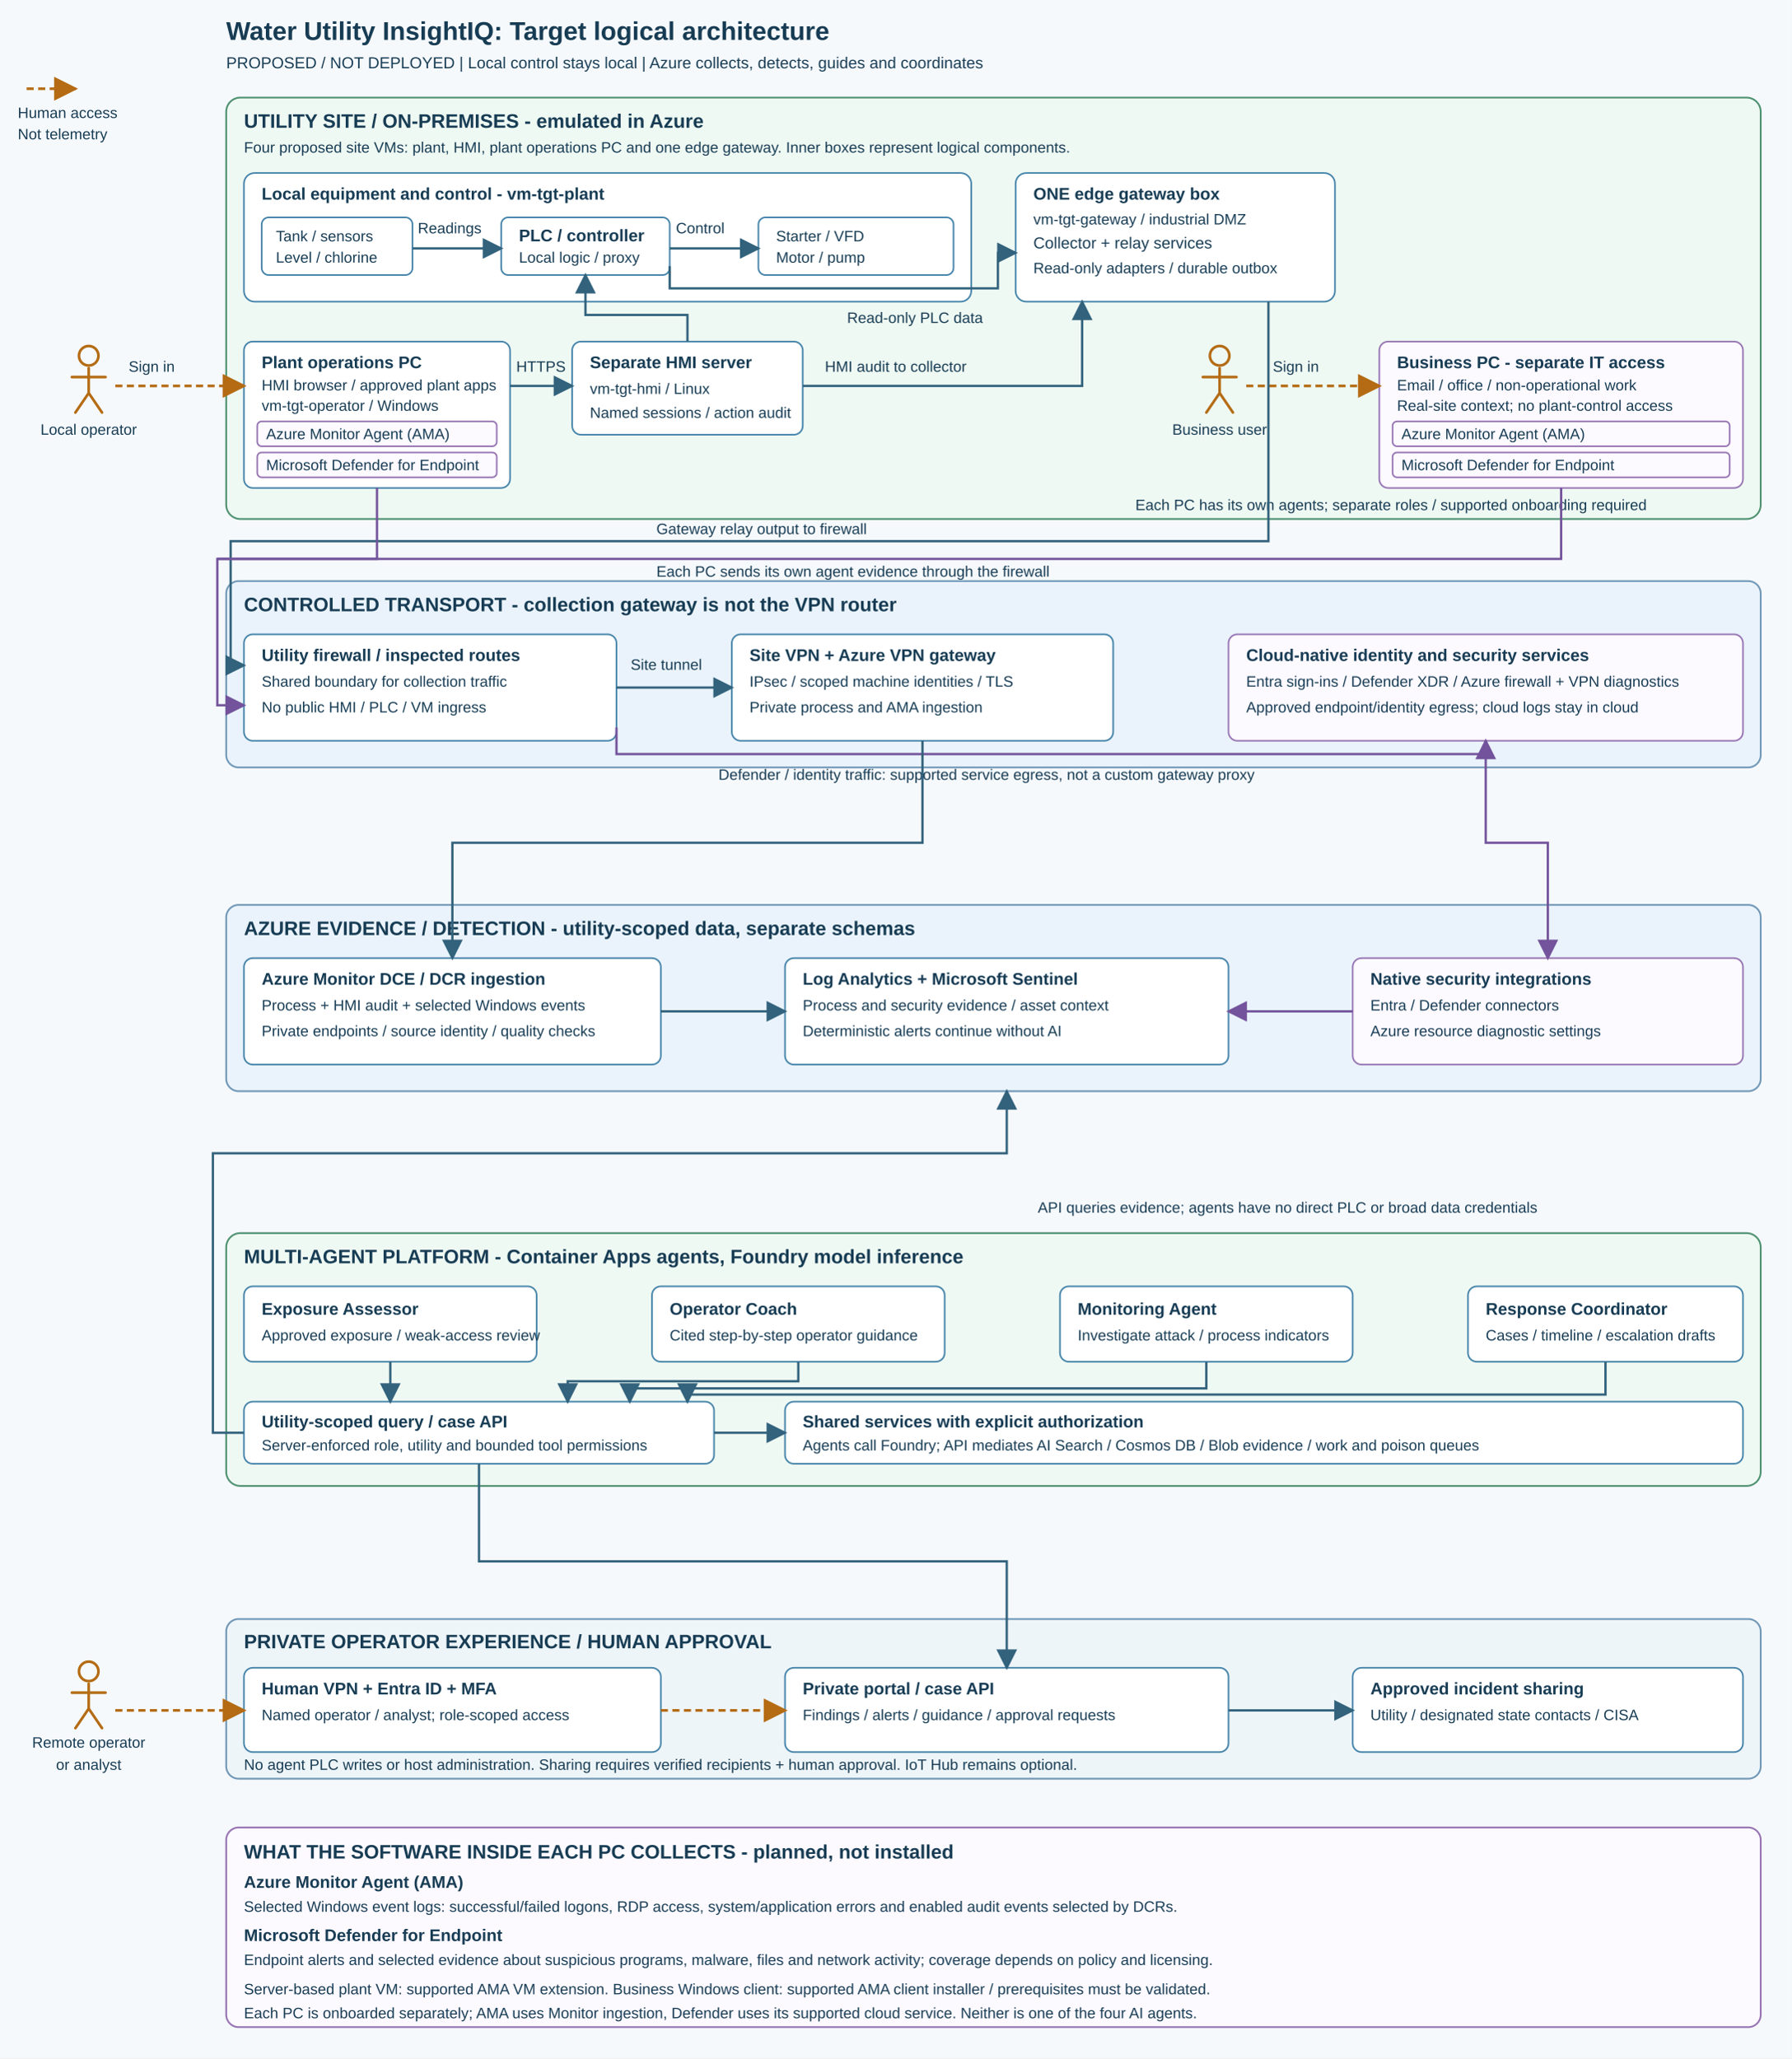
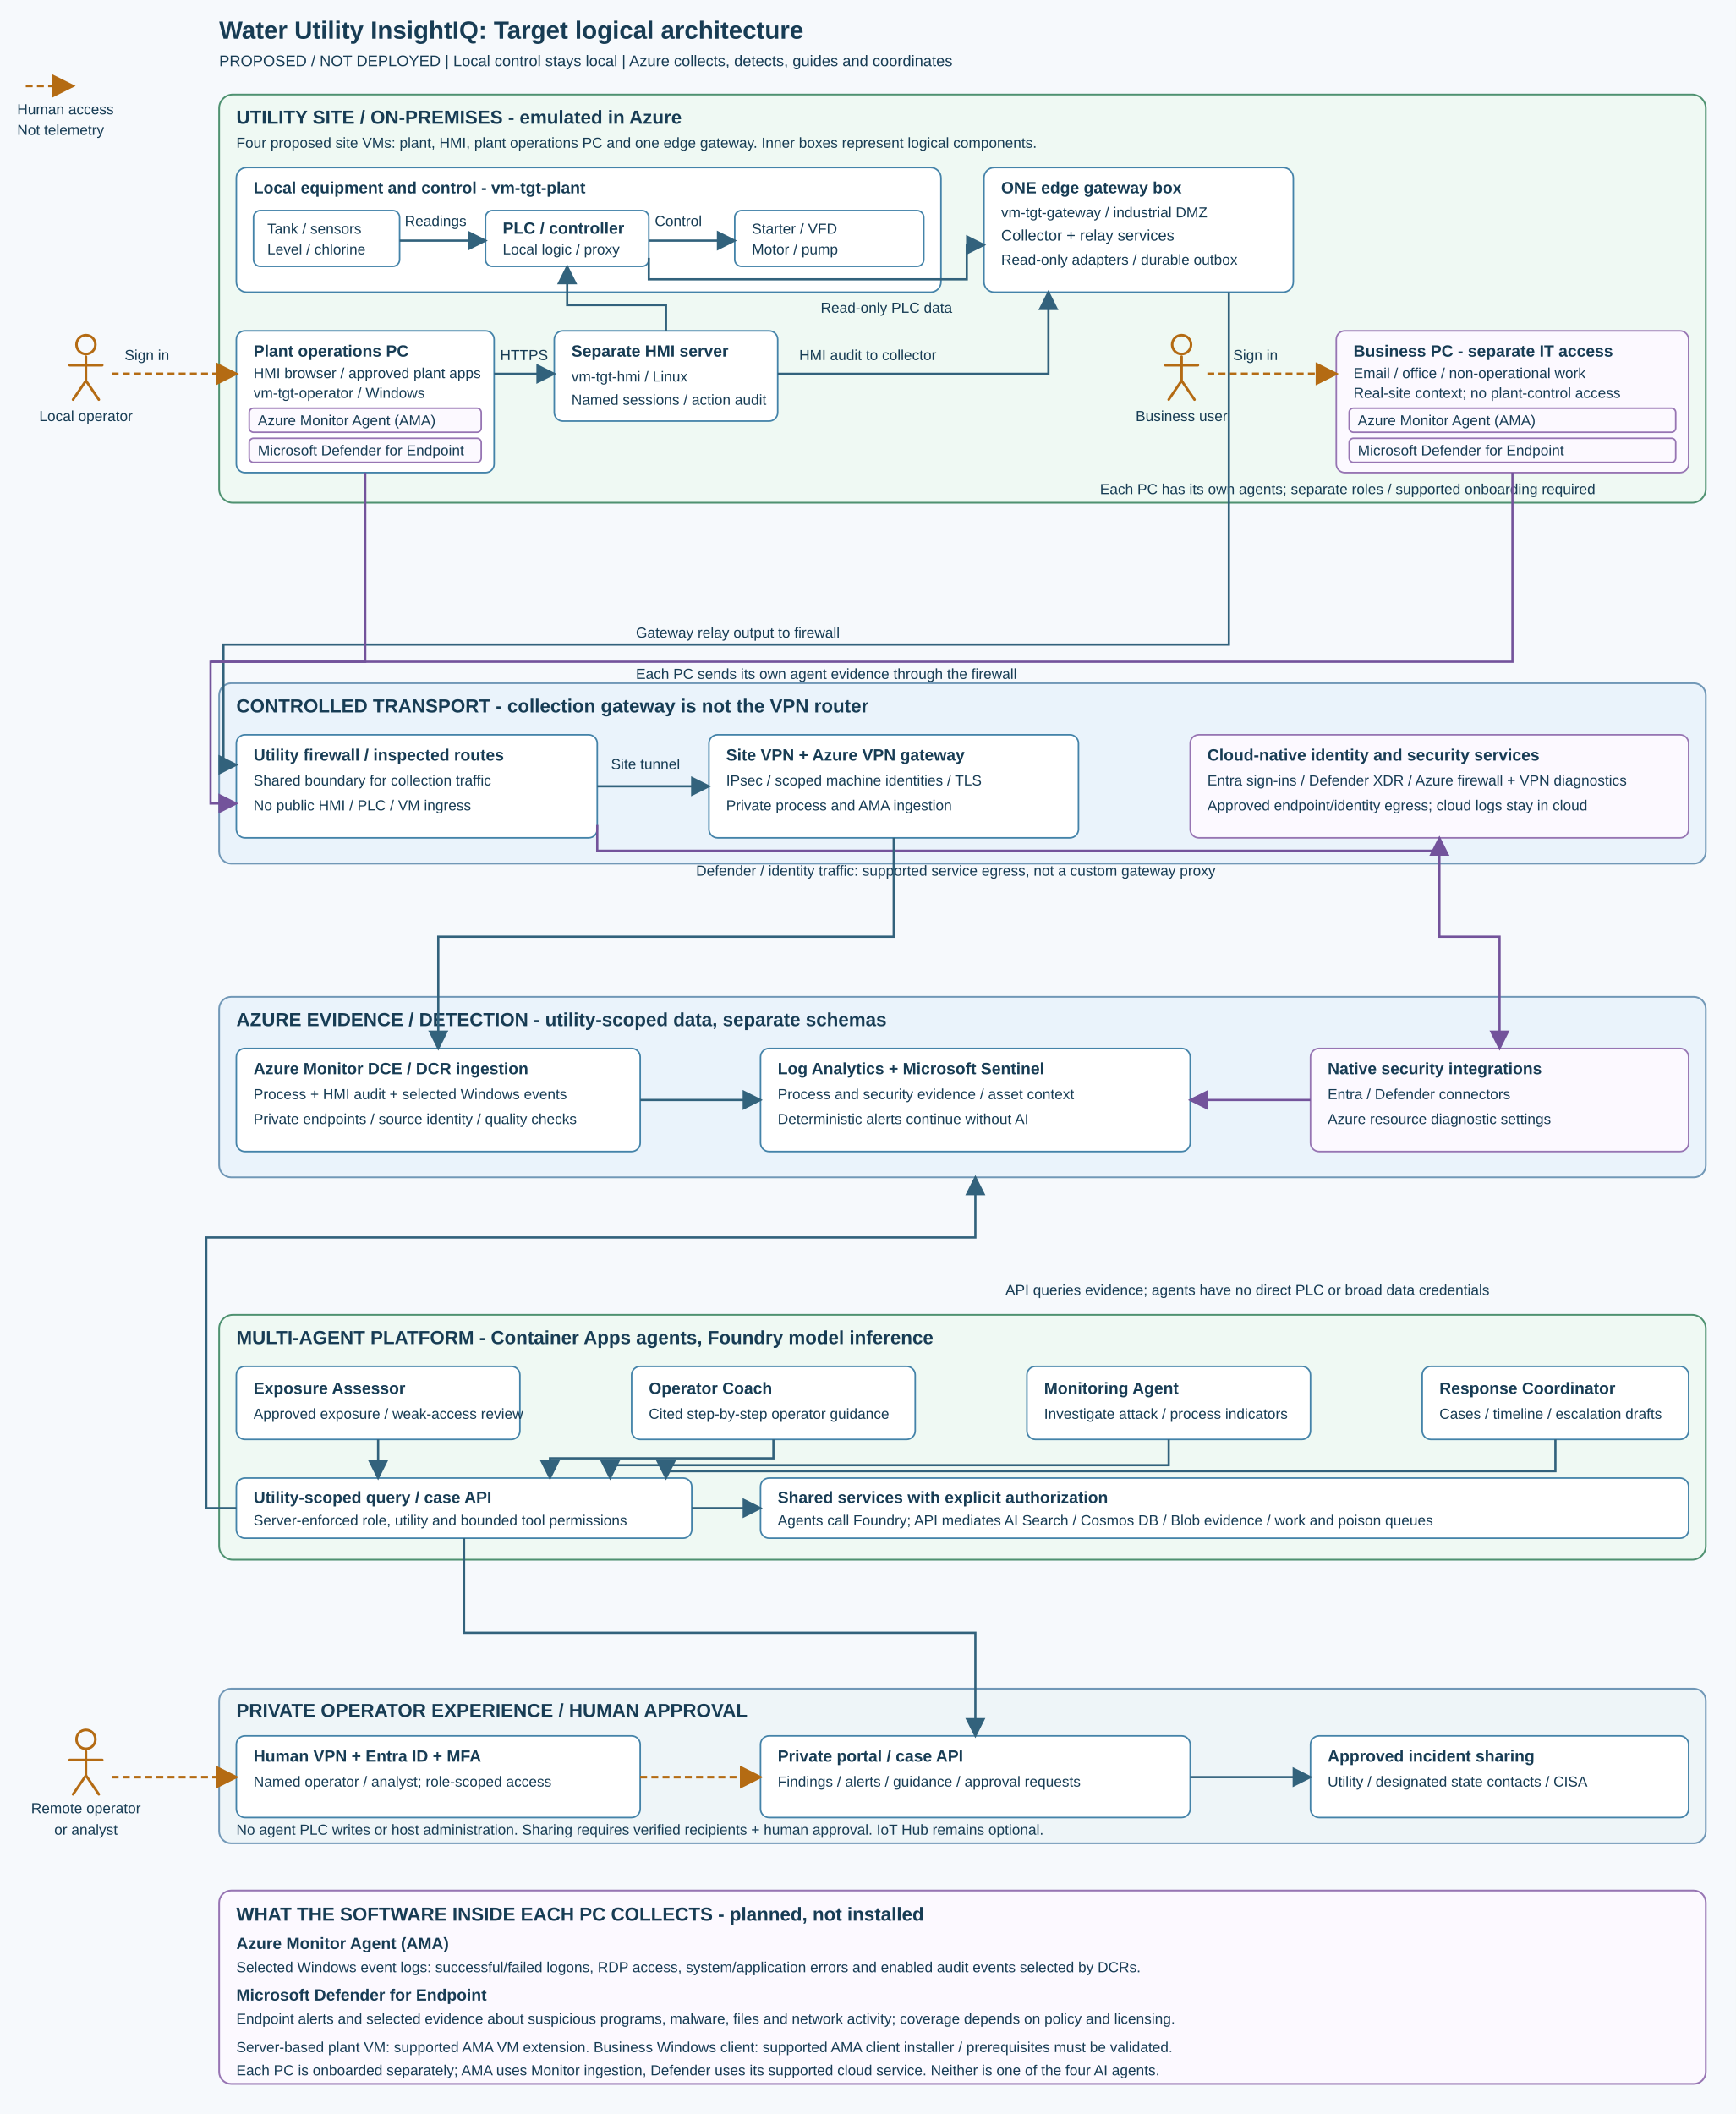
- <svg xmlns="http://www.w3.org/2000/svg" width="2020" height="2320" viewBox="-220 0 2020 2320" style="max-width:100%;height:auto" role="img" aria-labelledby="title description">
+ <svg xmlns="http://www.w3.org/2000/svg" width="2020" height="2460" viewBox="-220 0 2020 2460" style="max-width:100%;height:auto" role="img" aria-labelledby="title description">
  <defs>
    <marker id="arrow" markerWidth="9" markerHeight="9" refX="8" refY="4.5" orient="auto">
      <path d="M0 0L9 4.5L0 9Z" fill="#32627c" />
    </marker>
    <marker id="security-arrow" markerWidth="9" markerHeight="9" refX="8" refY="4.5" orient="auto">
      <path d="M0 0L9 4.5L0 9Z" fill="#73539b" />
    </marker>
    <marker id="access-arrow" markerWidth="9" markerHeight="9" refX="8" refY="4.5" orient="auto">
      <path d="M0 0L9 4.5L0 9Z" fill="#b46b13" />
    </marker>
    <g id="person">
      <circle cx="0" cy="-24" r="11" />
      <path d="M0 -10V18M-19 0H19M0 18L-15 40M0 18L15 40" />
    </g>
    <style>
      text{font-family:Segoe UI,Arial,sans-serif;fill:#173c54}
      .title{font-size:29px;font-weight:700}
      .heading{font-size:22px;font-weight:700}
      .subheading{font-size:19px;font-weight:700}
      .body{font-size:18px}
      .small{font-size:17px}
      .box{fill:#fff;stroke:#4483a9;stroke-width:1.8}
      .security{fill:#fcf9ff;stroke:#9775b3;stroke-width:1.8}
      .line{fill:none;stroke:#32627c;stroke-width:2.6;marker-end:url(#arrow)}
      .security-line{fill:none;stroke:#73539b;stroke-width:2.6;marker-end:url(#security-arrow)}
      .person{fill:none;stroke:#b46b13;stroke-width:3;stroke-linecap:round;stroke-linejoin:round}
      .access-line{fill:none;stroke:#b46b13;stroke-width:3;stroke-dasharray:8 5;marker-end:url(#access-arrow)}
    </style>
  </defs>
-   <rect x="-220" width="2020" height="2320" fill="#f6f9fc" />
+   <rect x="-220" width="2020" height="2460" fill="#f6f9fc" />
  <text x="35" y="45" class="title">Water Utility InsightIQ: Target logical architecture</text>
  <text x="35" y="77" class="body">PROPOSED / NOT DEPLOYED | Local control stays local | Azure collects, detects, guides and coordinates</text>
  <rect x="35" y="110" width="1730" height="475" rx="16" fill="#eff9f3" stroke="#4f9271" stroke-width="2" />
  <text x="55" y="144" class="heading">UTILITY SITE / ON-PREMISES - emulated in Azure</text>
  <text x="55" y="172" class="small">Four proposed site VMs: plant, HMI, plant operations PC and one edge gateway. Inner boxes represent logical components.</text>
  <rect x="55" y="195" width="820" height="145" rx="12" class="box" />
  <text x="75" y="225" class="subheading">Local equipment and control - vm-tgt-plant</text>
  <rect x="75" y="245" width="170" height="65" rx="8" class="box" />
  <text x="91" y="272" class="small">Tank / sensors</text>
  <text x="91" y="296" class="small">Level / chlorine</text>
  <rect x="345" y="245" width="190" height="65" rx="8" class="box" />
  <text x="365" y="272" class="subheading">PLC / controller</text>
  <text x="365" y="296" class="small">Local logic / proxy</text>
  <rect x="635" y="245" width="220" height="65" rx="8" class="box" />
  <text x="655" y="272" class="small">Starter / VFD</text>
  <text x="655" y="296" class="small">Motor / pump</text>
  <path d="M245 280H345" class="line" />
  <text x="251" y="263" class="small">Readings</text>
  <path d="M535 280H635" class="line" />
  <text x="542" y="263" class="small">Control</text>
  <rect x="925" y="195" width="360" height="145" rx="12" class="box" />
  <text x="945" y="225" class="subheading">ONE edge gateway box</text>
  <text x="945" y="253" class="small">vm-tgt-gateway / industrial DMZ</text>
  <text x="945" y="280" class="body">Collector + relay services</text>
  <text x="945" y="308" class="small">Read-only adapters / durable outbox</text>
  <path d="M535 300V325H905V285H925" class="line" />
  <text x="735" y="364" class="small">Read-only PLC data</text>
  <rect x="55" y="385" width="300" height="165" rx="10" class="box" />
  <text x="75" y="415" class="subheading">Plant operations PC</text>
  <text x="75" y="440" class="small">HMI browser / approved plant apps</text>
  <text x="75" y="463" class="small">vm-tgt-operator / Windows</text>
  <rect x="70" y="475" width="270" height="28" rx="5" class="security" />
  <text x="80" y="495" class="small">Azure Monitor Agent (AMA)</text>
  <rect x="70" y="510" width="270" height="28" rx="5" class="security" />
  <text x="80" y="530" class="small">Microsoft Defender for Endpoint</text>
  <rect x="425" y="385" width="260" height="105" rx="10" class="box" />
  <text x="445" y="415" class="subheading">Separate HMI server</text>
  <text x="445" y="444" class="small">vm-tgt-hmi / Linux</text>
  <text x="445" y="471" class="small">Named sessions / action audit</text>
  <path d="M355 435H425" class="line" />
  <text x="362" y="419" class="small">HTTPS</text>
  <path d="M555 385V355H440V310" class="line" />
  <path d="M685 435H1000V340" class="line" />
  <text x="710" y="419" class="small">HMI audit to collector</text>
  <rect x="1335" y="385" width="410" height="165" rx="10" class="security" />
  <text x="1355" y="415" class="subheading">Business PC - separate IT access</text>
  <text x="1355" y="440" class="small">Email / office / non-operational work</text>
  <text x="1355" y="463" class="small">Real-site context; no plant-control access</text>
  <rect x="1350" y="475" width="380" height="28" rx="5" class="security" />
  <text x="1360" y="495" class="small">Azure Monitor Agent (AMA)</text>
  <rect x="1350" y="510" width="380" height="28" rx="5" class="security" />
  <text x="1360" y="530" class="small">Microsoft Defender for Endpoint</text>
  <use href="#person" x="1155" y="425" class="person" />
  <text x="1155" y="490" text-anchor="middle" class="small">Business user</text>
  <path d="M1185 435H1335" class="access-line" />
  <text x="1215" y="419" class="small">Sign in</text>
  <text x="1060" y="575" class="small">Each PC has its own agents; separate roles / supported onboarding required</text>
  <use href="#person" x="-120" y="425" class="person" />
  <text x="-120" y="490" text-anchor="middle" class="small">Local operator</text>
  <path d="M-90 435H55" class="access-line" />
  <text x="-75" y="419" class="small">Sign in</text>
-   <g id="transport-layer" transform="translate(0 100)">
+   <g id="transport-layer" transform="translate(0 240)">
    <rect x="35" y="555" width="1730" height="210" rx="14" fill="#eaf3fb" stroke="#7198b7" stroke-width="2" />
    <text x="55" y="589" class="heading">CONTROLLED TRANSPORT - collection gateway is not the VPN router</text>
    <rect x="55" y="615" width="420" height="120" rx="10" class="box" />
    <text x="75" y="645" class="subheading">Utility firewall / inspected routes</text>
    <text x="75" y="674" class="small">Shared boundary for collection traffic</text>
    <text x="75" y="703" class="small">No public HMI / PLC / VM ingress</text>
-     <path d="M1210 240V510H40V650H55" class="line" />
+     <path d="M1210 100V510H40V650H55" class="line" />
    <text x="520" y="502" class="small">Gateway relay output to firewall</text>
-     <path d="M205 450V530H25V695H55" class="security-line" />
-     <path d="M1540 450V530H25" fill="none" stroke="#73539b" stroke-width="2.6" />
+     <path d="M205 310V530H25V695H55" class="security-line" />
+     <path d="M1540 310V530H25" fill="none" stroke="#73539b" stroke-width="2.6" />
    <text x="520" y="550" class="small">Each PC sends its own agent evidence through the firewall</text>
    <rect x="605" y="615" width="430" height="120" rx="10" class="box" />
    <text x="625" y="645" class="subheading">Site VPN + Azure VPN gateway</text>
    <text x="625" y="674" class="small">IPsec / scoped machine identities / TLS</text>
    <text x="625" y="703" class="small">Private process and AMA ingestion</text>
    <path d="M475 675H605" class="line" />
    <text x="491" y="655" class="small">Site tunnel</text>
    <rect x="1165" y="615" width="580" height="120" rx="10" class="security" />
    <text x="1185" y="645" class="subheading">Cloud-native identity and security services</text>
    <text x="1185" y="674" class="small">Entra sign-ins / Defender XDR / Azure firewall + VPN diagnostics</text>
    <text x="1185" y="703" class="small">Approved endpoint/identity egress; cloud logs stay in cloud</text>
    <path d="M475 720V750H1455V735" class="security-line" />
    <text x="590" y="779" class="small">Defender / identity traffic: supported service egress, not a custom gateway proxy</text>
  </g>
-   <g id="evidence-layer" transform="translate(0 200)">
+   <g id="evidence-layer" transform="translate(0 340)">
    <rect x="35" y="820" width="1730" height="210" rx="14" fill="#eaf3fb" stroke="#7198b7" stroke-width="2" />
    <text x="55" y="854" class="heading">AZURE EVIDENCE / DETECTION - utility-scoped data, separate schemas</text>
    <rect x="55" y="880" width="470" height="120" rx="10" class="box" />
    <text x="75" y="910" class="subheading">Azure Monitor DCE / DCR ingestion</text>
    <text x="75" y="939" class="small">Process + HMI audit + selected Windows events</text>
    <text x="75" y="968" class="small">Private endpoints / source identity / quality checks</text>
    <rect x="665" y="880" width="500" height="120" rx="10" class="box" />
    <text x="685" y="910" class="subheading">Log Analytics + Microsoft Sentinel</text>
    <text x="685" y="939" class="small">Process and security evidence / asset context</text>
    <text x="685" y="968" class="small">Deterministic alerts continue without AI</text>
    <rect x="1305" y="880" width="440" height="120" rx="10" class="security" />
    <text x="1325" y="910" class="subheading">Native security integrations</text>
    <text x="1325" y="939" class="small">Entra / Defender connectors</text>
    <text x="1325" y="968" class="small">Azure resource diagnostic settings</text>
    <path d="M820 635V750H290V880" class="line" />
    <path d="M1455 635V750H1525V880" class="security-line" />
    <path d="M525 940H665" class="line" />
    <path d="M1305 940H1165" class="security-line" />
  </g>
-   <g id="agent-layer" transform="translate(0 300)">
+   <g id="agent-layer" transform="translate(0 440)">
    <rect x="35" y="1090" width="1730" height="285" rx="16" fill="#eff9f3" stroke="#4f9271" stroke-width="2" />
    <text x="55" y="1124" class="heading">MULTI-AGENT PLATFORM - Container Apps agents, Foundry model inference</text>
    <rect x="55" y="1150" width="330" height="85" rx="10" class="box" />
    <text x="75" y="1182" class="subheading">Exposure Assessor</text>
    <text x="75" y="1211" class="small">Approved exposure / weak-access review</text>
    <rect x="515" y="1150" width="330" height="85" rx="10" class="box" />
    <text x="535" y="1182" class="subheading">Operator Coach</text>
    <text x="535" y="1211" class="small">Cited step-by-step operator guidance</text>
    <rect x="975" y="1150" width="330" height="85" rx="10" class="box" />
    <text x="995" y="1182" class="subheading">Monitoring Agent</text>
    <text x="995" y="1211" class="small">Investigate attack / process indicators</text>
    <rect x="1435" y="1150" width="310" height="85" rx="10" class="box" />
    <text x="1455" y="1182" class="subheading">Response Coordinator</text>
    <text x="1455" y="1211" class="small">Cases / timeline / escalation drafts</text>
    <rect x="55" y="1280" width="530" height="70" rx="10" class="box" />
    <text x="75" y="1309" class="subheading">Utility-scoped query / case API</text>
    <text x="75" y="1335" class="small">Server-enforced role, utility and bounded tool permissions</text>
    <rect x="665" y="1280" width="1080" height="70" rx="10" class="box" />
    <text x="685" y="1309" class="subheading">Shared services with explicit authorization</text>
    <text x="685" y="1335" class="small">Agents call Foundry; API mediates AI Search / Cosmos DB / Blob evidence / work and poison queues</text>
    <path d="M220 1235V1280" class="line" />
    <path d="M680 1235V1257H420V1280" class="line" />
    <path d="M1140 1235V1265H490V1280" class="line" />
    <path d="M1590 1235V1272H555V1280" class="line" />
    <path d="M585 1315H665" class="line" />
    <path d="M55 1315H20V1000H915V930" class="line" />
    <text x="950" y="1067" class="small">API queries evidence; agents have no direct PLC or broad data credentials</text>
  </g>
-   <g id="operator-layer" transform="translate(0 400)">
+   <g id="operator-layer" transform="translate(0 540)">
    <rect x="35" y="1425" width="1730" height="180" rx="14" fill="#eef5f8" stroke="#7198b7" stroke-width="2" />
    <text x="55" y="1458" class="heading">PRIVATE OPERATOR EXPERIENCE / HUMAN APPROVAL</text>
    <rect x="55" y="1480" width="470" height="95" rx="10" class="box" />
    <use href="#person" x="-120" y="1508" class="person" />
    <text x="-120" y="1570" text-anchor="middle" class="small">Remote operator</text>
    <text x="-120" y="1595" text-anchor="middle" class="small">or analyst</text>
    <path d="M-90 1528H55" class="access-line" />
    <text x="75" y="1510" class="subheading">Human VPN + Entra ID + MFA</text>
    <text x="75" y="1539" class="small">Named operator / analyst; role-scoped access</text>
    <rect x="665" y="1480" width="500" height="95" rx="10" class="box" />
    <text x="685" y="1510" class="subheading">Private portal / case API</text>
    <text x="685" y="1539" class="small">Findings / alerts / guidance / approval requests</text>
    <rect x="1305" y="1480" width="440" height="95" rx="10" class="box" />
    <text x="1325" y="1510" class="subheading">Approved incident sharing</text>
    <text x="1325" y="1539" class="small">Utility / designated state contacts / CISA</text>
    <path d="M525 1528H665" class="access-line" />
    <path d="M1165 1528H1305" class="line" />
    <path d="M320 1250V1360H915V1480" class="line" />
    <text x="55" y="1595" class="small">No agent PLC writes or host administration. Sharing requires verified recipients + human approval. IoT Hub remains optional.</text>
  </g>
  <path d="M-190 100H-135" class="access-line" />
  <text x="-200" y="133" class="small">Human access</text>
  <text x="-200" y="157" class="small">Not telemetry</text>
-   <rect x="35" y="2060" width="1730" height="225" rx="14" fill="#fcf9ff" stroke="#9775b3" stroke-width="2" />
-   <text x="55" y="2095" class="heading">WHAT THE SOFTWARE INSIDE EACH PC COLLECTS - planned, not installed</text>
-   <text x="55" y="2128" class="subheading">Azure Monitor Agent (AMA)</text>
-   <text x="55" y="2155" class="small">Selected Windows event logs: successful/failed logons, RDP access, system/application errors and enabled audit events selected by DCRs.</text>
-   <text x="55" y="2188" class="subheading">Microsoft Defender for Endpoint</text>
-   <text x="55" y="2215" class="small">Endpoint alerts and selected evidence about suspicious programs, malware, files and network activity; coverage depends on policy and licensing.</text>
-   <text x="55" y="2248" class="small">Server-based plant VM: supported AMA VM extension. Business Windows client: supported AMA client installer / prerequisites must be validated.</text>
-   <text x="55" y="2275" class="small">Each PC is onboarded separately; AMA uses Monitor ingestion, Defender uses its supported cloud service. Neither is one of the four AI agents.</text>
+   <g id="collection-notes" transform="translate(0 140)">
+     <rect x="35" y="2060" width="1730" height="225" rx="14" fill="#fcf9ff" stroke="#9775b3" stroke-width="2" />
+     <text x="55" y="2095" class="heading">WHAT THE SOFTWARE INSIDE EACH PC COLLECTS - planned, not installed</text>
+     <text x="55" y="2128" class="subheading">Azure Monitor Agent (AMA)</text>
+     <text x="55" y="2155" class="small">Selected Windows event logs: successful/failed logons, RDP access, system/application errors and enabled audit events selected by DCRs.</text>
+     <text x="55" y="2188" class="subheading">Microsoft Defender for Endpoint</text>
+     <text x="55" y="2215" class="small">Endpoint alerts and selected evidence about suspicious programs, malware, files and network activity; coverage depends on policy and licensing.</text>
+     <text x="55" y="2248" class="small">Server-based plant VM: supported AMA VM extension. Business Windows client: supported AMA client installer / prerequisites must be validated.</text>
+     <text x="55" y="2275" class="small">Each PC is onboarded separately; AMA uses Monitor ingestion, Defender uses its supported cloud service. Neither is one of the four AI agents.</text>
+   </g>
</svg>
